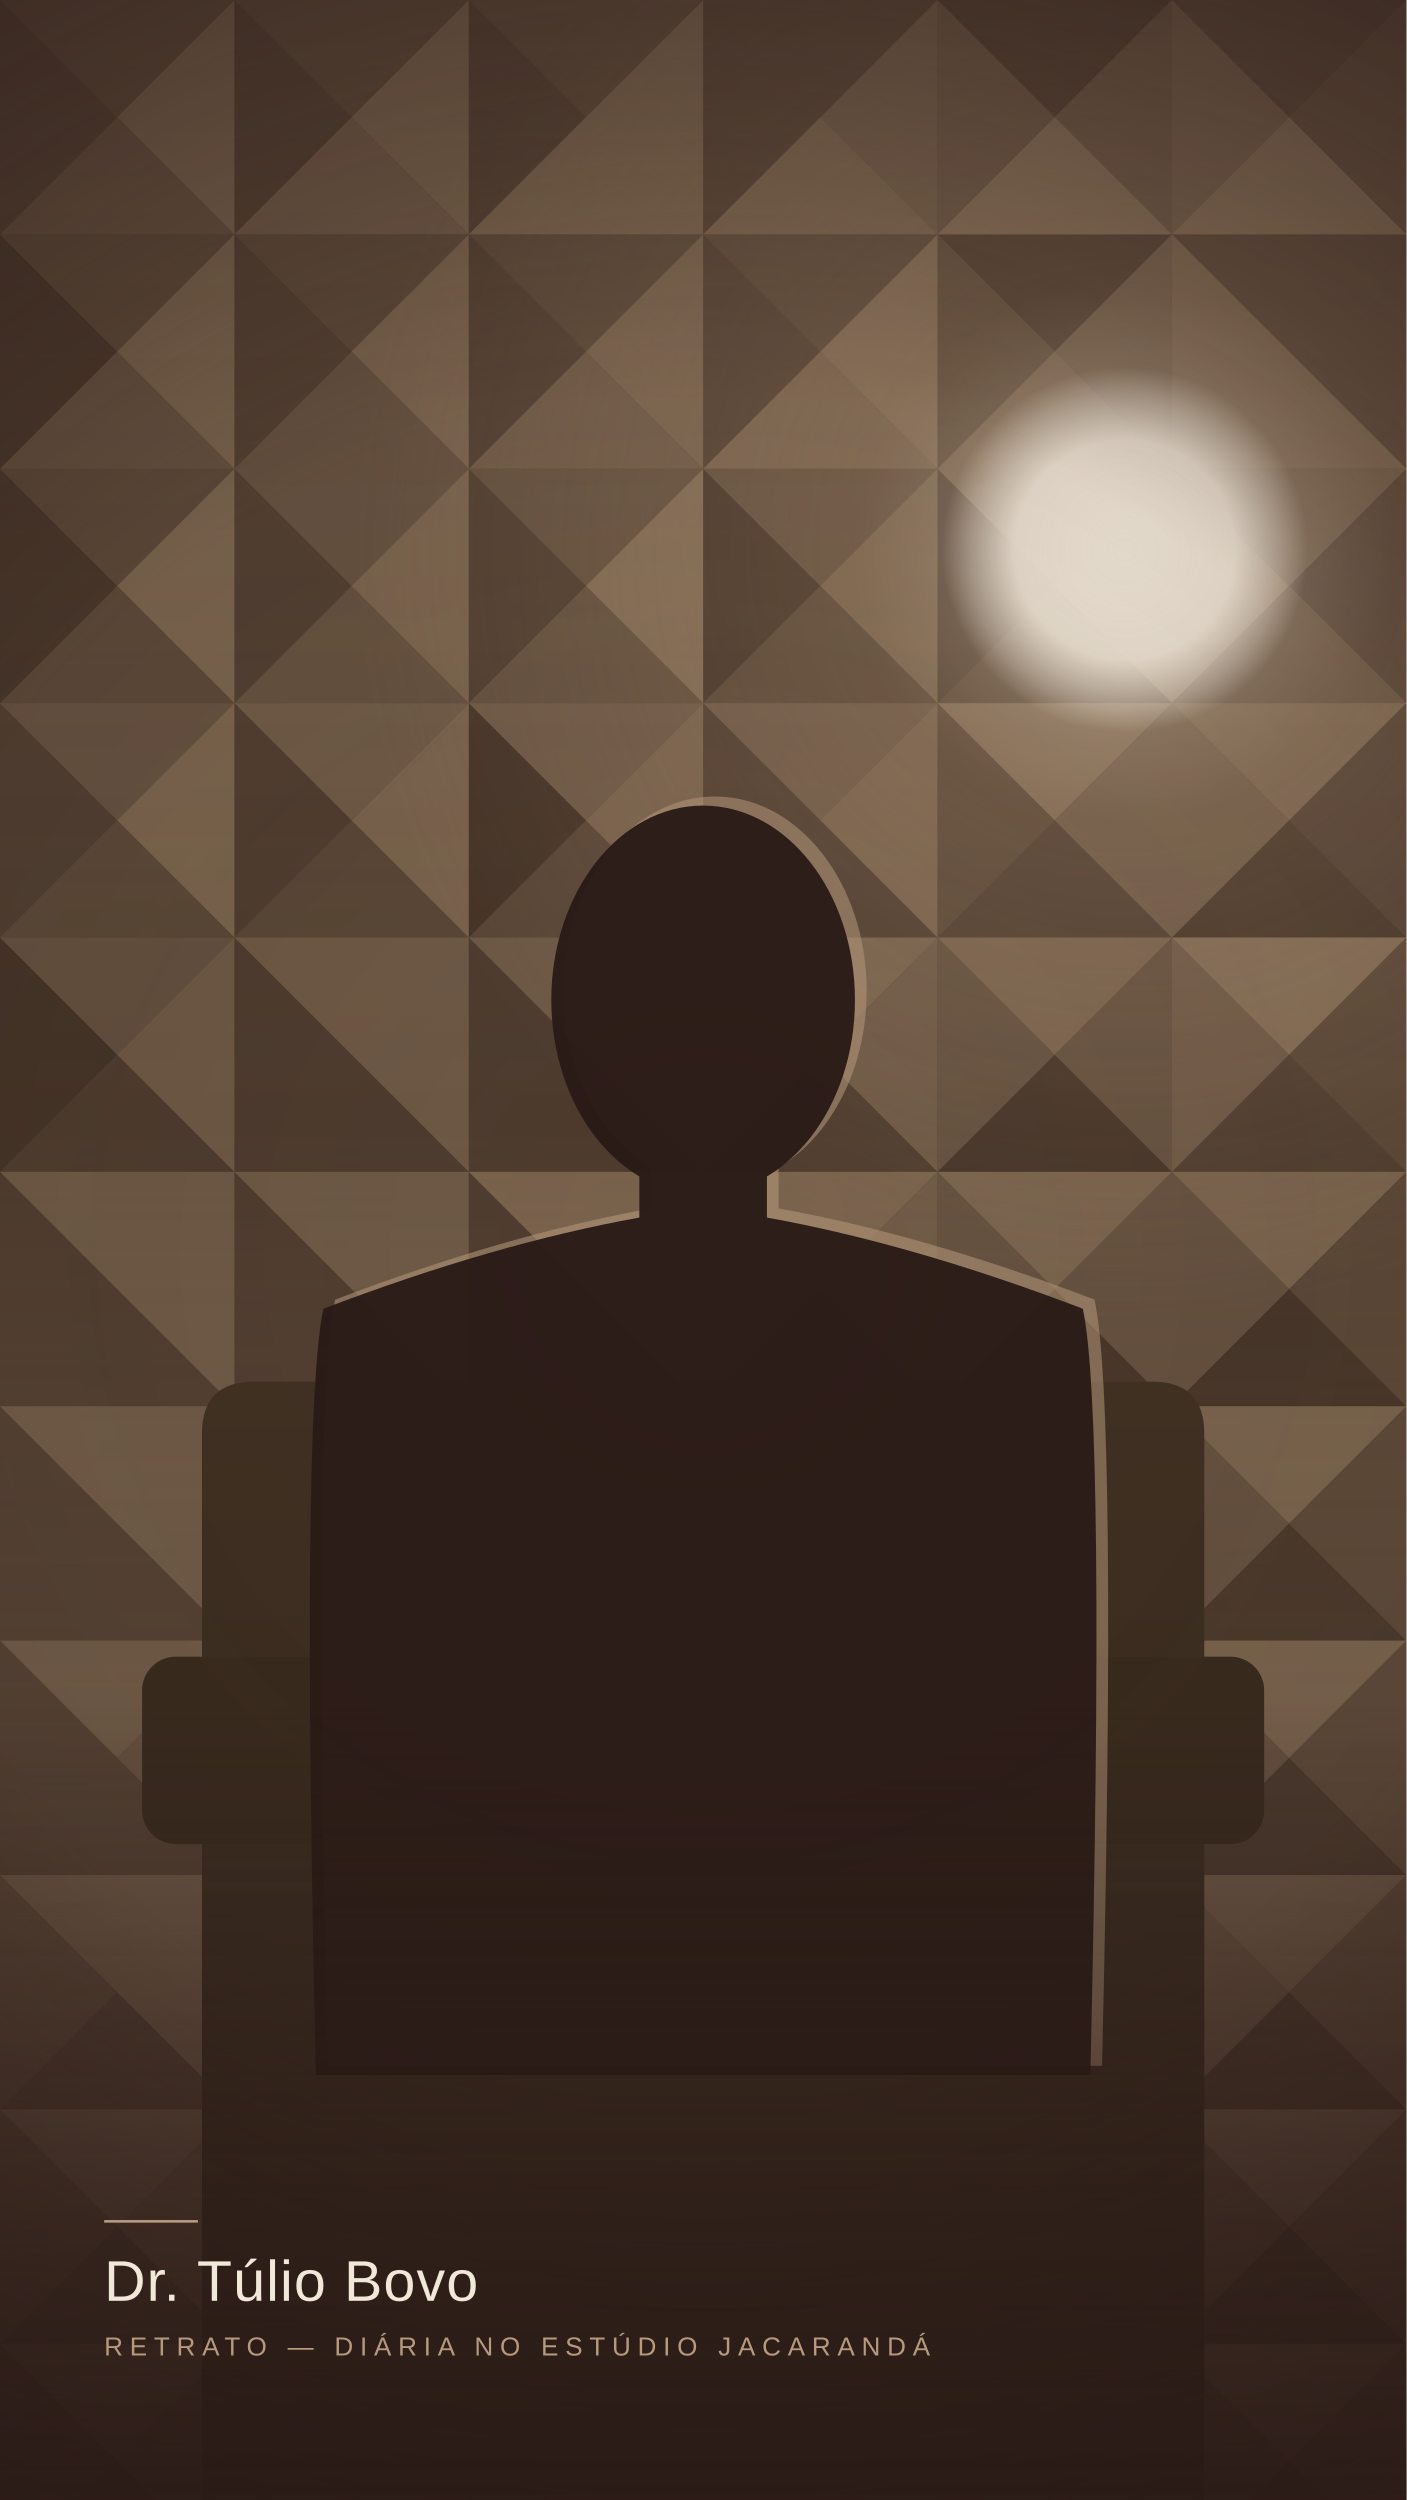
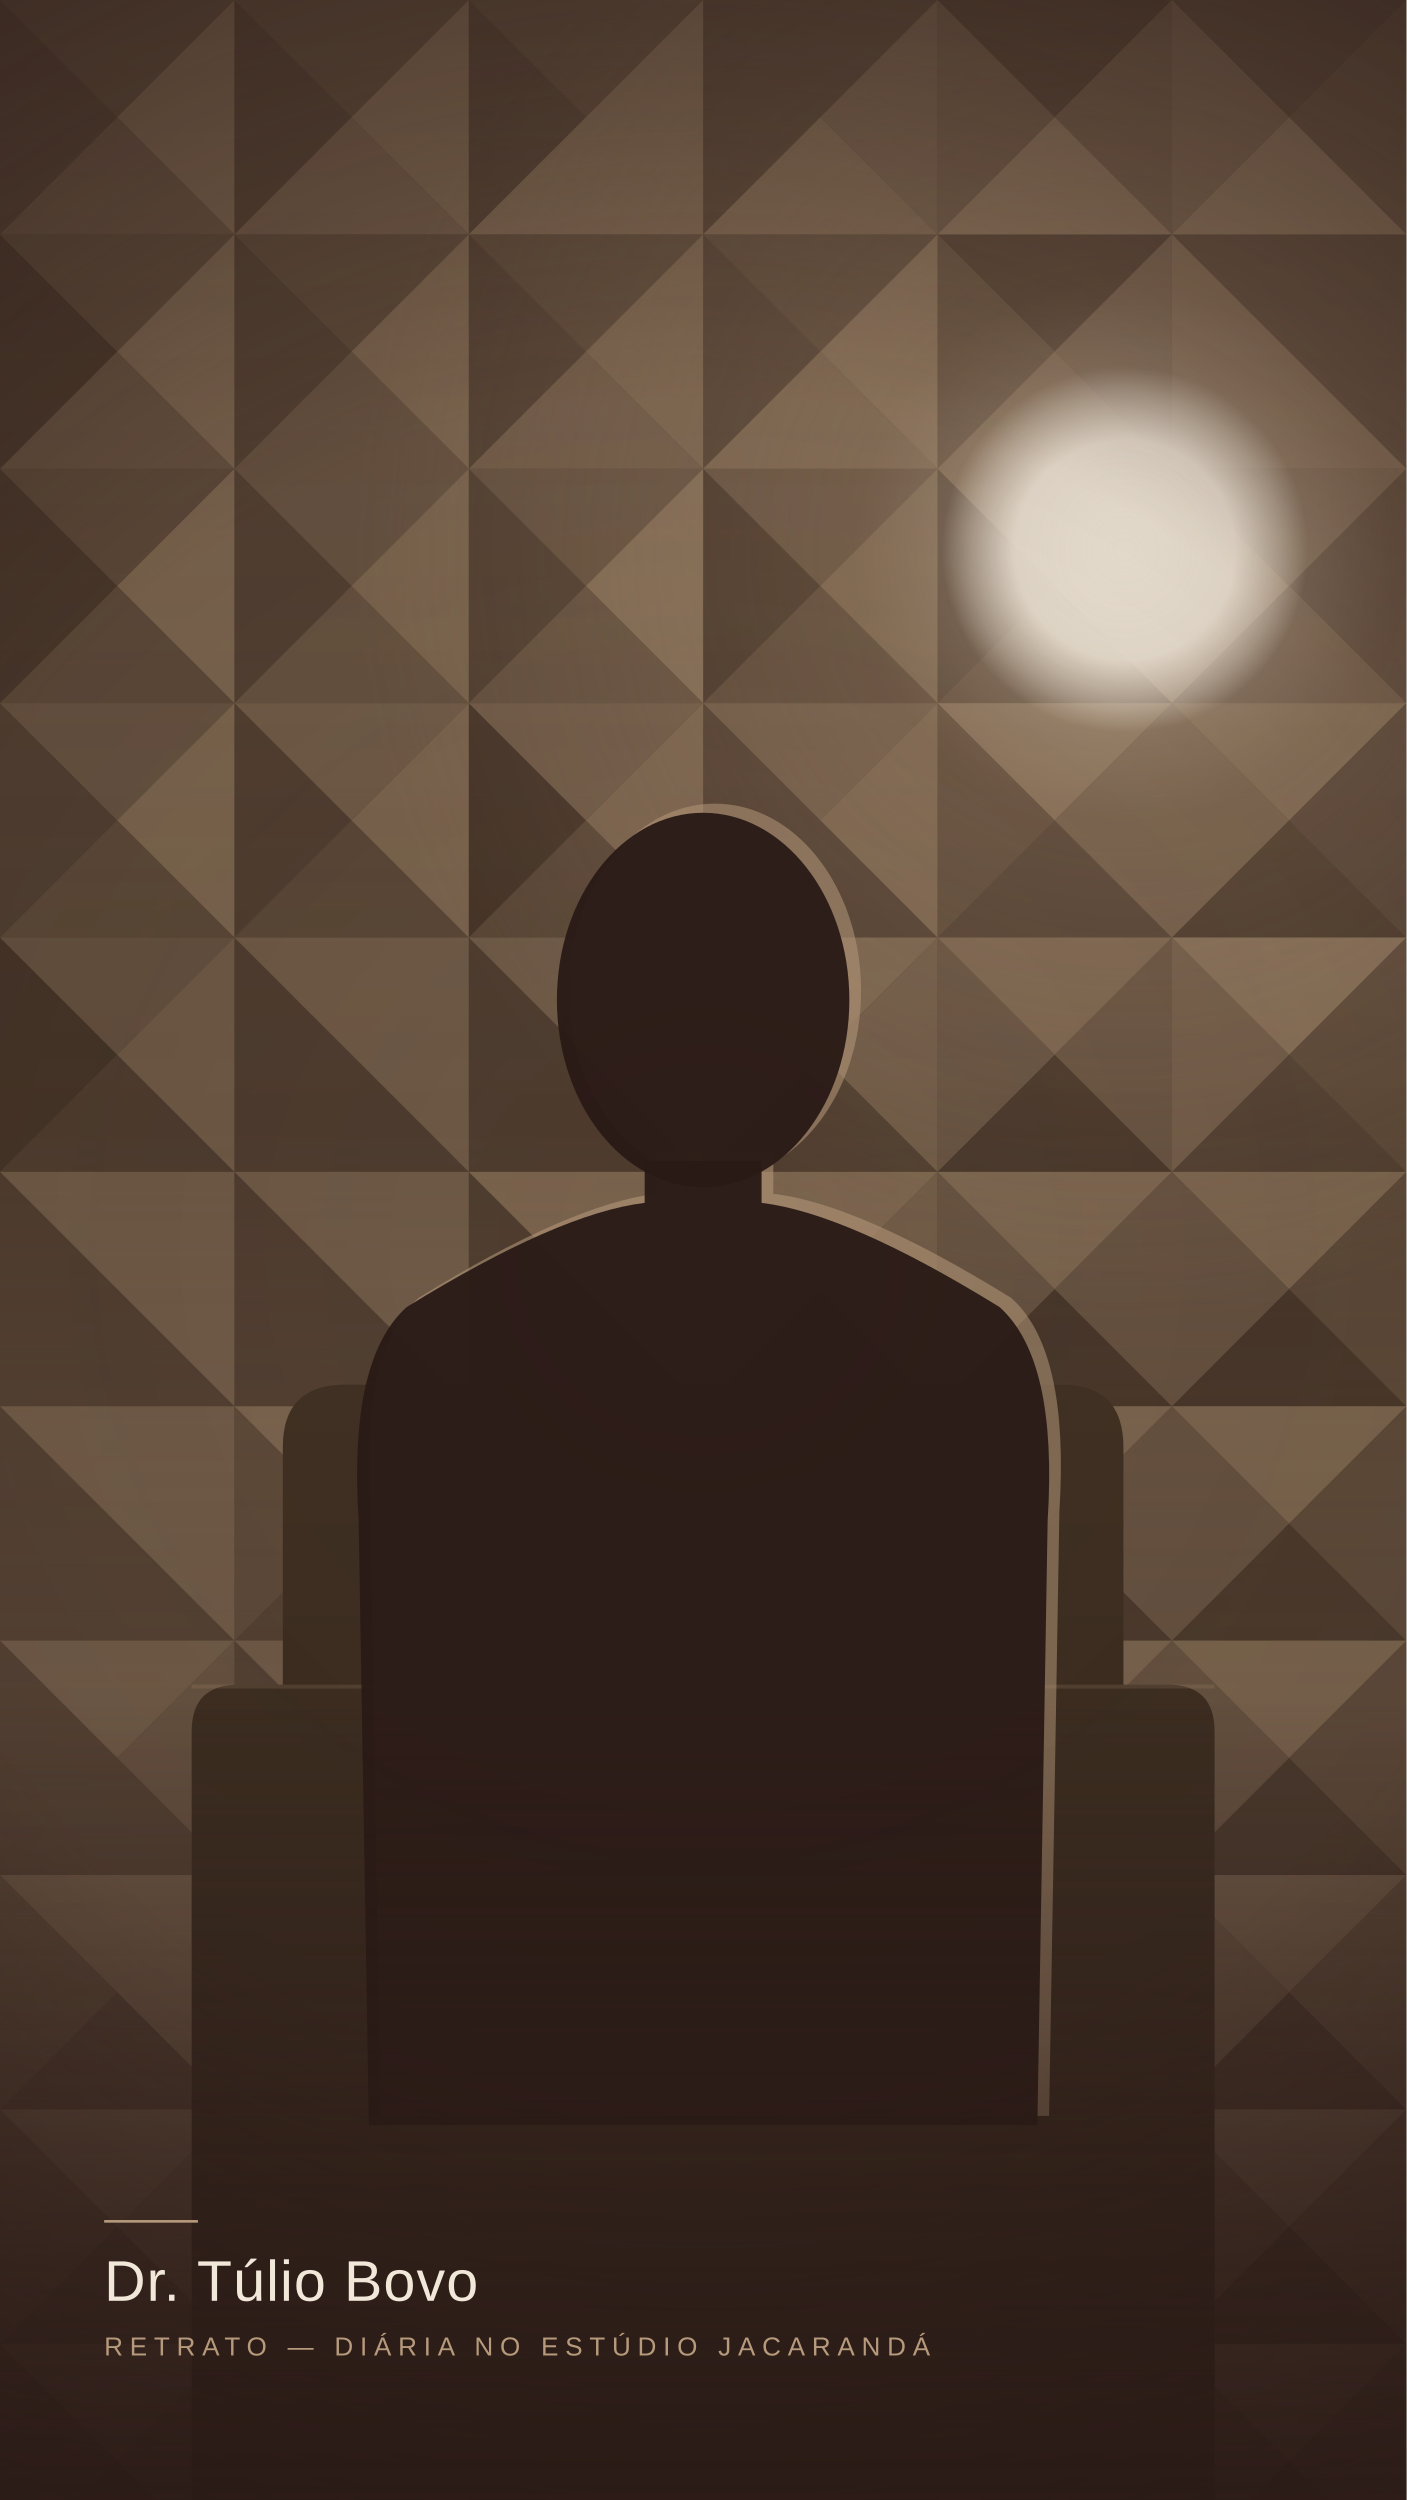
- <svg xmlns="http://www.w3.org/2000/svg" viewBox="0 0 1080 1920" width="1080" height="1920" role="img" aria-labelledby="t">
+ <svg xmlns="http://www.w3.org/2000/svg" viewBox="0 0 1080 1920" width="1080" height="1920" role="img" aria-labelledby="ph-retrato-tulio-t">
  <defs>
-     <radialGradient id="glow" gradientUnits="userSpaceOnUse" cx="864" cy="422.4" r="594">
+     <radialGradient id="ph-retrato-tulio-glow" gradientUnits="userSpaceOnUse" cx="864" cy="422.4" r="594">
      <stop offset="0" stop-color="#F2E8D9" stop-opacity="0.55" />
      <stop offset="0.35" stop-color="#B79A7C" stop-opacity="0.22" />
      <stop offset="1" stop-color="#B79A7C" stop-opacity="0" />
    </radialGradient>
-     <radialGradient id="lamp" gradientUnits="userSpaceOnUse" cx="864" cy="422.4" r="140.4">
+     <radialGradient id="ph-retrato-tulio-lamp" gradientUnits="userSpaceOnUse" cx="864" cy="422.4" r="140.4">
      <stop offset="0" stop-color="#F2E8D9" stop-opacity="1" />
      <stop offset="0.6" stop-color="#F2E8D9" stop-opacity="0.92" />
      <stop offset="0.86" stop-color="#F2E8D9" stop-opacity="0.35" />
      <stop offset="1" stop-color="#F2E8D9" stop-opacity="0" />
    </radialGradient>
-     <radialGradient id="vig" gradientUnits="userSpaceOnUse" cx="540" cy="960" r="1190.4">
+     <radialGradient id="ph-retrato-tulio-vig" gradientUnits="userSpaceOnUse" cx="540" cy="960" r="1190.4">
      <stop offset="0" stop-color="#2A1A16" stop-opacity="0" />
      <stop offset="0.55" stop-color="#2A1A16" stop-opacity="0.08" />
      <stop offset="1" stop-color="#2A1A16" stop-opacity="0.72" />
    </radialGradient>
-     <linearGradient id="warm" gradientUnits="userSpaceOnUse" x1="0" y1="0" x2="0" y2="1920">
+     <linearGradient id="ph-retrato-tulio-warm" gradientUnits="userSpaceOnUse" x1="0" y1="0" x2="0" y2="1920">
      <stop offset="0" stop-color="#B79A7C" stop-opacity="0.1" />
      <stop offset="0.45" stop-color="#B79A7C" stop-opacity="0" />
      <stop offset="1" stop-color="#2A1A16" stop-opacity="0.35" />
    </linearGradient>
-     <linearGradient id="foot" gradientUnits="userSpaceOnUse" x1="0" y1="1305.6" x2="0" y2="1920">
+     <linearGradient id="ph-retrato-tulio-foot" gradientUnits="userSpaceOnUse" x1="0" y1="1305.6" x2="0" y2="1920">
      <stop offset="0" stop-color="#2A1A16" stop-opacity="0" />
      <stop offset="1" stop-color="#2A1A16" stop-opacity="0.78" />
    </linearGradient>
-     <linearGradient id="chair" gradientUnits="userSpaceOnUse" x1="0" y1="1061.1" x2="0" y2="1920">
+     <linearGradient id="ph-retrato-tulio-chair" gradientUnits="userSpaceOnUse" x1="0" y1="1063.4" x2="0" y2="1920">
      <stop offset="0" stop-color="#403123" stop-opacity="1" />
      <stop offset="1" stop-color="#34251C" stop-opacity="1" />
    </linearGradient>
  </defs>
  <rect width="1080" height="1920" fill="#483927" />
  <path fill="#433226" d="M720 0L900 0L810 90ZM0 360L0 180L90 270ZM720 180L900 180L810 270ZM0 540L0 360L90 450ZM540 540L540 360L630 450ZM360 720L360 540L450 630ZM1080 720L900 720L990 630ZM0 900L0 720L90 810ZM900 900L720 900L810 810ZM900 1080L720 1080L810 990ZM1080 1080L900 1080L990 990ZM900 1260L720 1260L810 1170ZM1080 1260L900 1260L990 1170ZM360 1440L180 1440L270 1350ZM720 1440L540 1440L630 1350ZM1080 1440L900 1440L990 1350ZM540 1620L360 1620L450 1530ZM720 1620L540 1620L630 1530ZM1080 1620L900 1620L990 1530ZM540 1800L360 1800L450 1710ZM1080 1800L900 1800L990 1710ZM180 1980L0 1980L90 1890ZM360 1980L180 1980L270 1890ZM900 1980L720 1980L810 1890ZM1080 1980L900 1980L990 1890Z" />
  <path fill="#4D3B2E" d="M0 180L0 0L90 90ZM180 180L180 0L270 90ZM360 180L360 0L450 90ZM540 0L720 0L630 90ZM540 180L540 0L630 90ZM900 0L1080 0L990 90ZM180 360L180 180L270 270ZM360 360L360 180L450 270ZM540 360L540 180L630 270ZM900 180L1080 180L990 270ZM1080 180L1080 360L990 270ZM180 540L180 360L270 450ZM360 540L360 360L450 450ZM720 540L720 360L810 450ZM1080 360L1080 540L990 450ZM0 720L0 540L90 630ZM180 720L180 540L270 630ZM720 720L540 720L630 630ZM540 720L540 540L630 630ZM900 720L720 720L810 630ZM1080 540L1080 720L990 630ZM180 900L0 900L90 810ZM360 900L180 900L270 810ZM180 900L180 720L270 810ZM540 900L360 900L450 810ZM360 900L360 720L450 810ZM720 900L540 900L630 810ZM1080 900L900 900L990 810ZM180 1080L0 1080L90 990ZM0 1080L0 900L90 990ZM360 1080L180 1080L270 990ZM180 1080L180 900L270 990ZM540 1080L360 1080L450 990ZM360 1080L360 900L450 990ZM720 1080L540 1080L630 990ZM180 1260L0 1260L90 1170ZM0 1260L0 1080L90 1170ZM360 1260L180 1260L270 1170ZM540 1260L360 1260L450 1170ZM720 1260L540 1260L630 1170ZM180 1440L0 1440L90 1350ZM0 1440L0 1260L90 1350ZM180 1440L180 1260L270 1350ZM540 1440L360 1440L450 1350ZM900 1440L720 1440L810 1350ZM180 1620L0 1620L90 1530ZM360 1620L180 1620L270 1530ZM360 1620L360 1440L450 1530ZM900 1620L720 1620L810 1530ZM180 1800L0 1800L90 1710ZM360 1800L180 1800L270 1710ZM180 1800L180 1620L270 1710ZM360 1800L360 1620L450 1710ZM720 1800L540 1800L630 1710ZM900 1800L720 1800L810 1710ZM0 1980L0 1800L90 1890ZM180 1980L180 1800L270 1890ZM540 1980L360 1980L450 1890ZM720 1980L540 1980L630 1890Z" />
  <path fill="#584535" d="M0 0L180 0L90 90ZM180 0L360 0L270 90ZM360 0L540 0L450 90ZM1080 0L1080 180L990 90ZM0 180L180 180L90 270ZM180 180L360 180L270 270ZM360 180L540 180L450 270ZM540 180L720 180L630 270ZM720 360L720 180L810 270ZM0 360L180 360L90 450ZM180 540L0 540L90 450ZM720 540L540 540L630 450ZM900 540L720 540L810 450ZM180 720L0 720L90 630ZM360 720L180 720L270 630ZM540 720L360 720L450 630ZM720 720L720 540L810 630ZM540 900L540 720L630 810ZM1080 720L1080 900L990 810ZM540 1080L540 900L630 990ZM1080 900L1080 1080L990 990ZM180 1260L180 1080L270 1170ZM360 1260L360 1080L450 1170ZM540 1260L540 1080L630 1170ZM720 1260L720 1080L810 1170ZM1080 1080L1080 1260L990 1170ZM360 1440L360 1260L450 1350ZM540 1440L540 1260L630 1350ZM1080 1260L1080 1440L990 1350ZM0 1620L0 1440L90 1530ZM180 1620L180 1440L270 1530ZM540 1620L540 1440L630 1530ZM1080 1440L1080 1620L990 1530ZM0 1800L0 1620L90 1710ZM540 1620L540 1800L450 1710ZM540 1800L540 1620L630 1710ZM720 1800L720 1620L810 1710ZM1080 1620L1080 1800L990 1710ZM900 1800L900 1620L990 1710ZM180 1800L180 1980L90 1890ZM360 1800L360 1980L270 1890ZM360 1980L360 1800L450 1890ZM540 1980L540 1800L630 1890ZM900 1800L900 1980L810 1890ZM720 1980L720 1800L810 1890ZM1080 1800L1080 1980L990 1890ZM900 1980L900 1800L990 1890Z" />
  <path fill="#624E3D" d="M180 180L0 180L90 90ZM900 0L900 180L810 90ZM720 180L720 0L810 90ZM180 360L0 360L90 270ZM360 360L180 360L270 270ZM180 360L360 360L270 450ZM360 540L180 540L270 450ZM360 360L540 360L450 450ZM540 540L360 540L450 450ZM540 360L720 360L630 450ZM1080 540L900 540L990 450ZM0 540L180 540L90 630ZM0 720L180 720L90 810ZM900 720L900 900L810 810ZM720 900L720 720L810 810ZM900 900L900 1080L810 990ZM720 1080L720 900L810 990ZM900 1080L900 900L990 990ZM720 1080L720 1260L630 1170ZM900 1080L900 1260L810 1170ZM900 1260L900 1080L990 1170ZM180 1260L180 1440L90 1350ZM360 1260L360 1440L270 1350ZM720 1260L720 1440L630 1350ZM900 1260L900 1440L810 1350ZM720 1440L720 1260L810 1350ZM900 1440L900 1260L990 1350ZM360 1440L360 1620L270 1530ZM540 1440L540 1620L450 1530ZM720 1440L720 1620L630 1530ZM900 1440L900 1620L810 1530ZM720 1620L720 1440L810 1530ZM900 1620L900 1440L990 1530ZM180 1620L180 1800L90 1710ZM360 1620L360 1800L270 1710ZM720 1620L720 1800L630 1710ZM900 1620L900 1800L810 1710ZM0 1800L180 1800L90 1890ZM180 1800L360 1800L270 1890ZM540 1800L540 1980L450 1890ZM720 1800L720 1980L630 1890ZM720 1800L900 1800L810 1890Z" />
  <path fill="#6D5845" d="M360 180L180 180L270 90ZM720 0L720 180L630 90ZM900 180L900 0L990 90ZM540 360L360 360L450 270ZM900 180L900 360L810 270ZM900 360L1080 360L990 450ZM180 540L360 540L270 630ZM360 540L540 540L450 630ZM540 540L720 540L630 630ZM900 540L900 720L810 630ZM900 720L900 540L990 630ZM180 720L180 900L90 810ZM180 720L360 720L270 810ZM360 720L360 900L270 810ZM360 720L540 720L450 810ZM540 720L540 900L450 810ZM720 720L720 900L630 810ZM900 900L900 720L990 810ZM0 900L180 900L90 990ZM180 900L180 1080L90 990ZM180 900L360 900L270 990ZM360 900L360 1080L270 990ZM540 900L540 1080L450 990ZM720 900L720 1080L630 990ZM0 1080L180 1080L90 1170ZM180 1080L180 1260L90 1170ZM360 1080L360 1260L270 1170ZM540 1080L540 1260L450 1170ZM0 1260L180 1260L90 1350ZM180 1260L360 1260L270 1350ZM540 1260L540 1440L450 1350ZM540 1260L720 1260L630 1350ZM0 1440L180 1440L90 1530ZM180 1440L180 1620L90 1530ZM180 1440L360 1440L270 1530ZM360 1440L540 1440L450 1530ZM540 1440L720 1440L630 1530ZM900 1440L1080 1440L990 1530ZM0 1620L180 1620L90 1710ZM180 1620L360 1620L270 1710ZM360 1620L540 1620L450 1710ZM540 1620L720 1620L630 1710ZM720 1620L900 1620L810 1710ZM900 1620L1080 1620L990 1710ZM360 1800L540 1800L450 1890ZM540 1800L720 1800L630 1890ZM900 1800L1080 1800L990 1890Z" />
  <path fill="#78624C" d="M180 0L180 180L90 90ZM360 0L360 180L270 90ZM540 0L540 180L450 90ZM540 180L360 180L450 90ZM720 180L540 180L630 90ZM180 180L180 360L90 270ZM360 180L360 360L270 270ZM540 180L540 360L450 270ZM720 360L540 360L630 270ZM900 360L720 360L810 270ZM1080 360L900 360L990 270ZM900 360L900 180L990 270ZM180 360L180 540L90 450ZM360 360L360 540L270 450ZM720 360L720 540L630 450ZM720 360L900 360L810 450ZM180 540L180 720L90 630ZM360 540L360 720L270 630ZM540 540L540 720L450 630ZM720 540L720 720L630 630ZM900 540L1080 540L990 630ZM540 720L720 720L630 810ZM720 720L900 720L810 810ZM360 900L540 900L450 990ZM540 900L720 900L630 990ZM720 900L900 900L810 990ZM900 900L1080 900L990 990ZM180 1080L360 1080L270 1170ZM360 1080L540 1080L450 1170ZM540 1080L720 1080L630 1170ZM720 1080L900 1080L810 1170ZM900 1080L1080 1080L990 1170ZM360 1260L540 1260L450 1350ZM720 1260L900 1260L810 1350ZM900 1260L1080 1260L990 1350ZM720 1440L900 1440L810 1530Z" />
  <path fill="#826B54" d="M900 180L720 180L810 90ZM1080 180L900 180L990 90ZM720 180L720 360L630 270ZM540 360L540 540L450 450ZM900 360L900 540L810 450ZM900 540L900 360L990 450ZM720 540L900 540L810 630ZM900 720L1080 720L990 810Z" />
-   <rect width="1080" height="1920" fill="url(#warm)" />
-   <rect width="1080" height="1920" fill="url(#glow)" />
-   <circle cx="864" cy="422.4" r="140.4" fill="url(#lamp)" />
-   <path fill="url(#chair)" d="M155.1 1920V1101.1Q155.1 1061.1 195.1 1061.1H884.9Q924.9 1061.1 924.9 1101.1V1920Z" />
-   <rect x="109.1" y="1272.3" width="160.4" height="144" rx="26" fill="#392A1E" />
-   <rect x="810.5" y="1272.3" width="160.4" height="144" rx="26" fill="#392A1E" />
-   <path d="M423.4 768A116.6 149.3 0 1 1 656.6 768A116.6 149.3 0 1 1 423.4 768ZM491 896.4H589V935.1Q700.4 955.1 831.6 1005.1Q849.1 1085.1 837.4 1593.6H242.6Q230.9 1085.1 248.4 1005.1Q379.6 955.1 491 935.1Z" fill="#B79A7C" fill-opacity=".55" transform="translate(9 -7)" />
-   <path d="M423.4 768A116.6 149.3 0 1 1 656.6 768A116.6 149.3 0 1 1 423.4 768ZM491 896.4H589V935.1Q700.4 955.1 831.6 1005.1Q849.1 1085.1 837.4 1593.6H242.6Q230.9 1085.1 248.4 1005.1Q379.6 955.1 491 935.1Z" fill="#2A1A16" fill-opacity=".96" />
-   <rect width="1080" height="1920" fill="url(#vig)" />
-   <rect width="1080" height="1920" fill="url(#foot)" />
+   <rect width="1080" height="1920" fill="url(#ph-retrato-tulio-warm)" />
+   <rect width="1080" height="1920" fill="url(#ph-retrato-tulio-glow)" />
+   <circle cx="864" cy="422.4" r="140.4" fill="url(#ph-retrato-tulio-lamp)" />
+   <path fill="url(#ph-retrato-tulio-chair)" d="M147.2 1920V1329.8Q147.2 1293.8 183.2 1293.8H217.2V1111.4Q217.2 1063.4 265.2 1063.4H814.8Q862.8 1063.4 862.8 1111.4V1293.8H896.8Q932.8 1293.8 932.8 1329.8V1920Z" />
+   <rect x="147.2" y="1293.8" width="785.6" height="3" fill="#B79A7C" fill-opacity=".18" />
+   <g fill="#B79A7C" fill-opacity=".55" transform="translate(9 -7)">
+     <path d="M427.7 768A112.3 143.8 0 1 1 652.3 768A112.3 143.8 0 1 1 427.7 768Z" />
+     <path d="M495.1 891.6H584.9V923.8Q651.1 931.8 767.6 1003.8Q812.5 1043.8 804.6 1167.8L796.7 1632H283.3L275.4 1167.8Q267.5 1043.8 312.4 1003.8Q428.9 931.8 495.1 923.8Z" />
+   </g>
+   <g fill="#2A1A16" fill-opacity=".96">
+     <path d="M427.7 768A112.3 143.8 0 1 1 652.3 768A112.3 143.8 0 1 1 427.7 768Z" />
+     <path d="M495.1 891.6H584.9V923.8Q651.1 931.8 767.6 1003.8Q812.5 1043.8 804.6 1167.8L796.7 1632H283.3L275.4 1167.8Q267.5 1043.8 312.4 1003.8Q428.9 931.8 495.1 923.8Z" />
+   </g>
+   <rect width="1080" height="1920" fill="url(#ph-retrato-tulio-vig)" />
+   <rect width="1080" height="1920" fill="url(#ph-retrato-tulio-foot)" />
  <rect x="80" y="1705" width="72" height="2" fill="#B79A7C" />
  <text x="80" y="1767" font-family="Jost, 'Semplicita Pro', 'Avenir Next', 'Helvetica Neue', Arial, sans-serif" font-size="44" font-weight="300" letter-spacing="0.9" fill="#F2E8D9" text-anchor="start">Dr. Túlio Bovo</text>
  <text x="80" y="1809" font-family="Jost, 'Semplicita Pro', 'Avenir Next', 'Helvetica Neue', Arial, sans-serif" font-size="20" font-weight="400" letter-spacing="5.2" fill="#B79A7C" text-anchor="start">RETRATO — DIÁRIA NO ESTÚDIO JACARANDÁ</text>
</svg>
